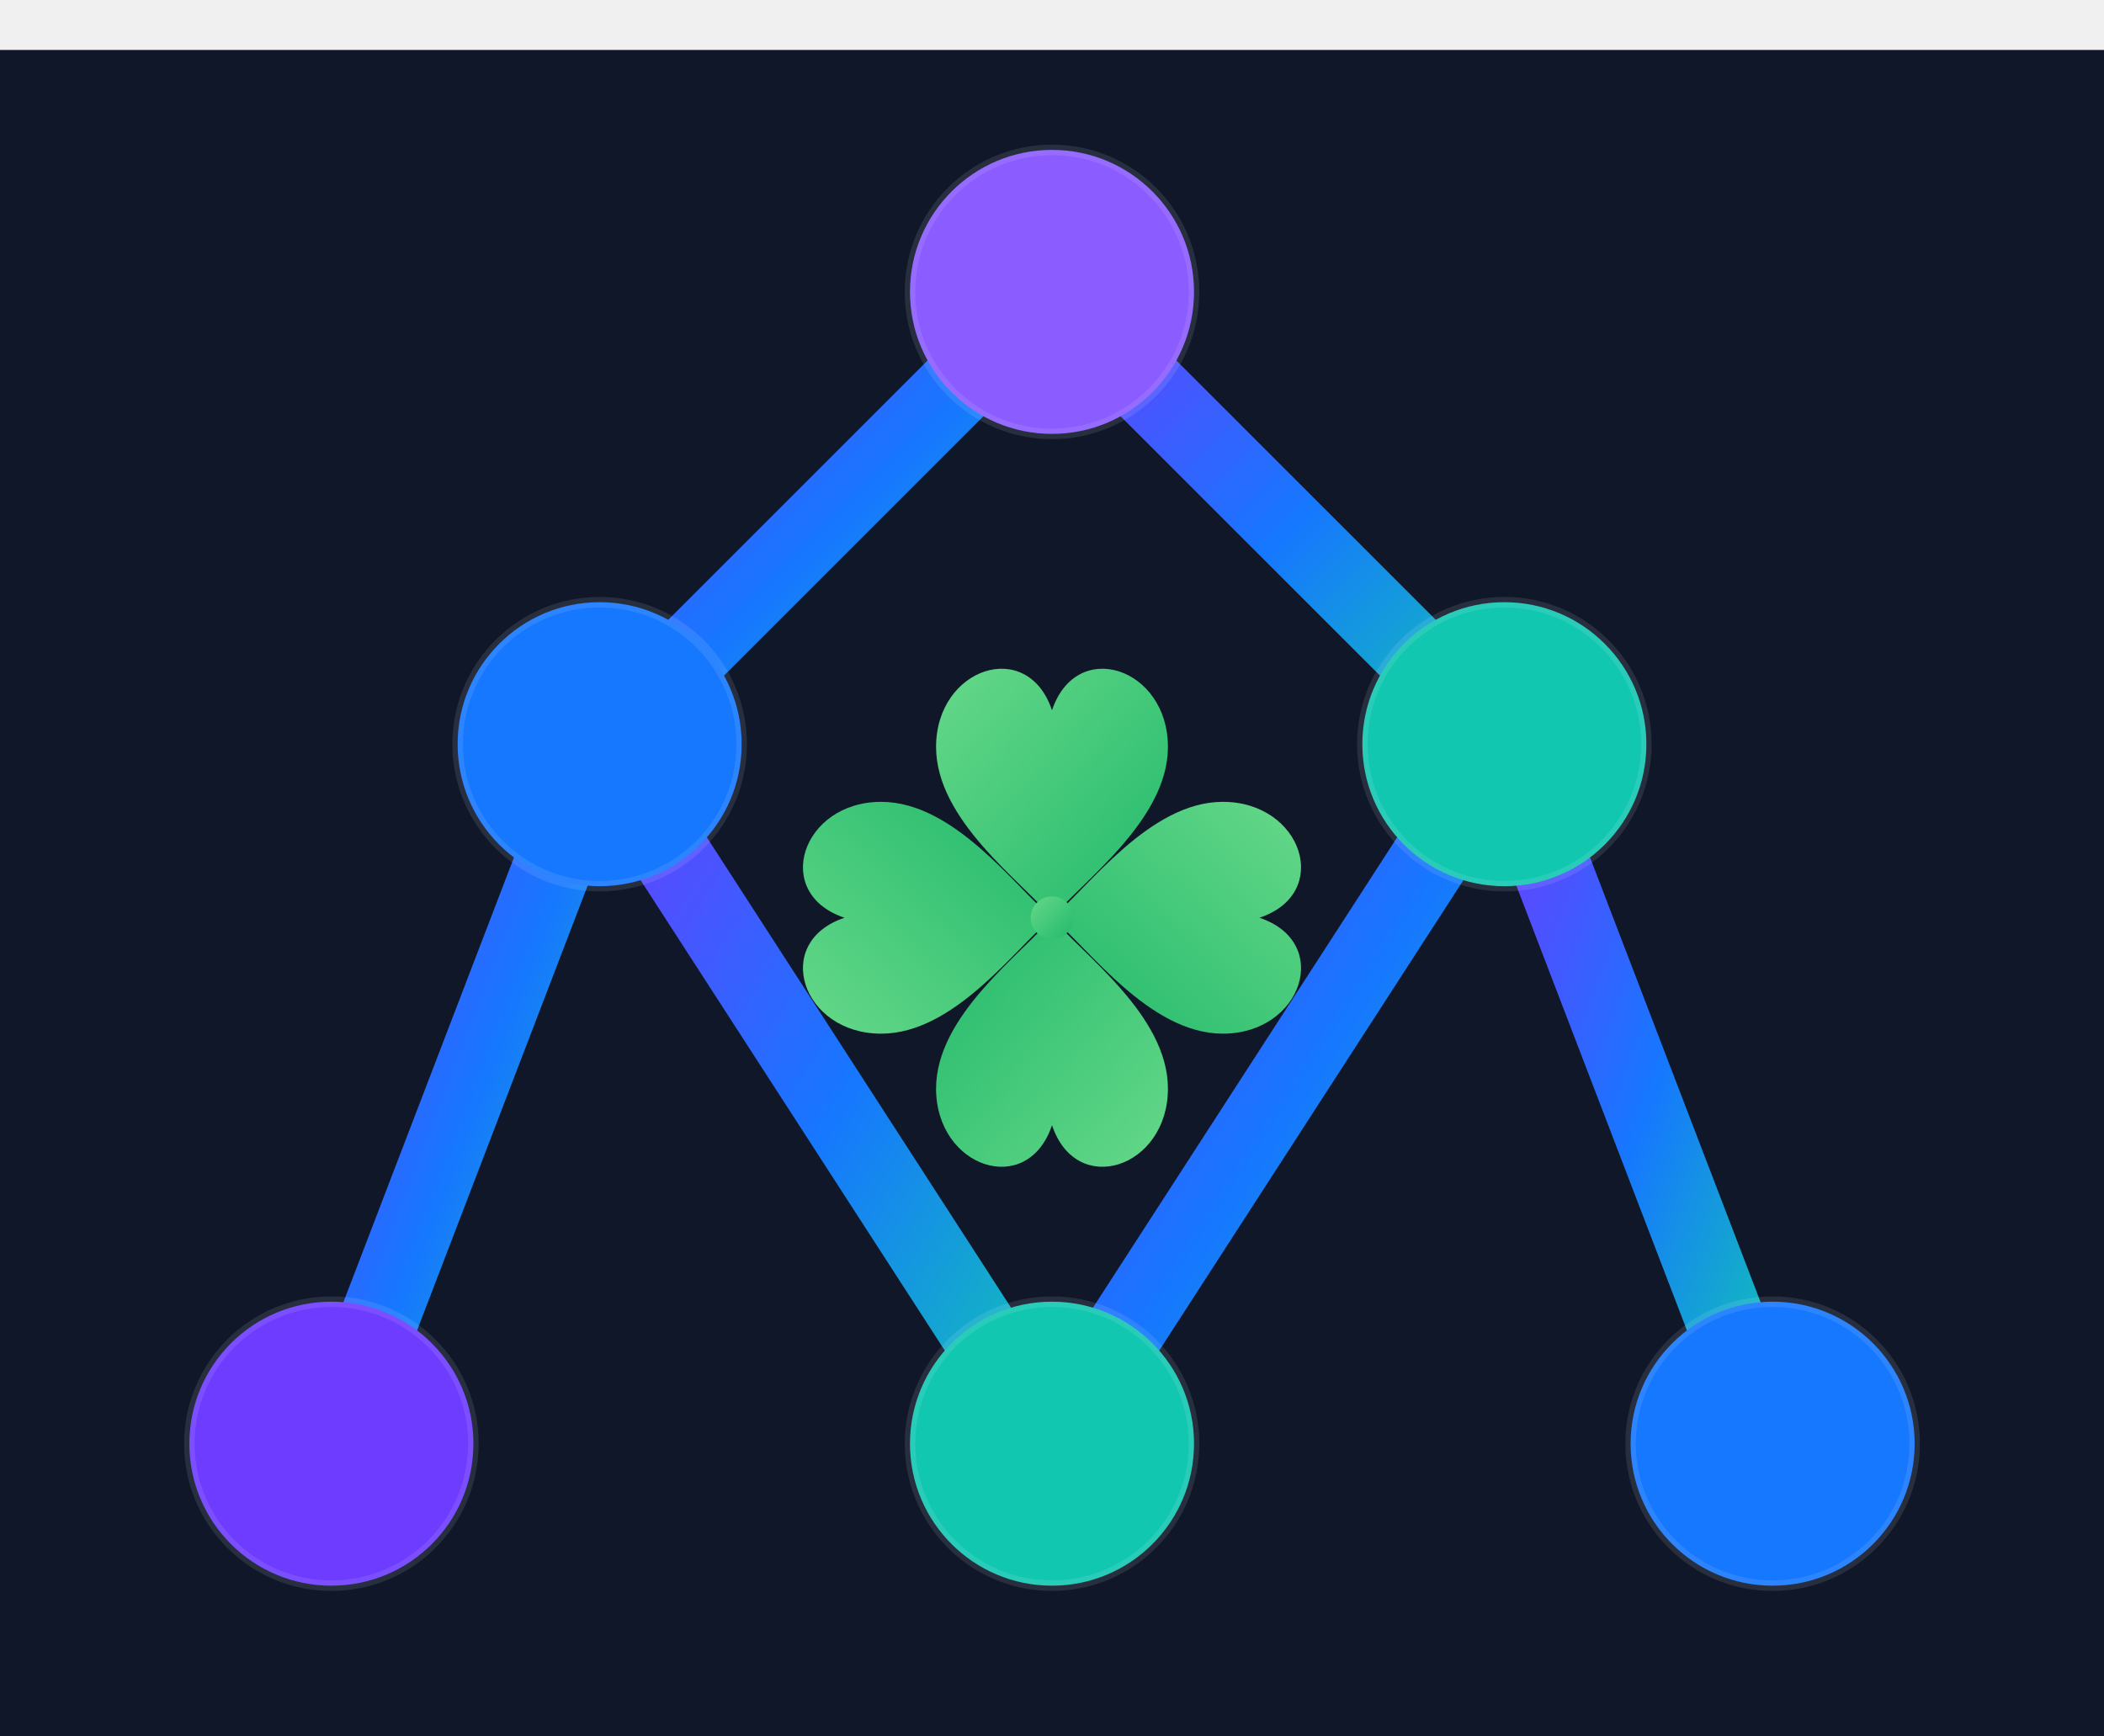
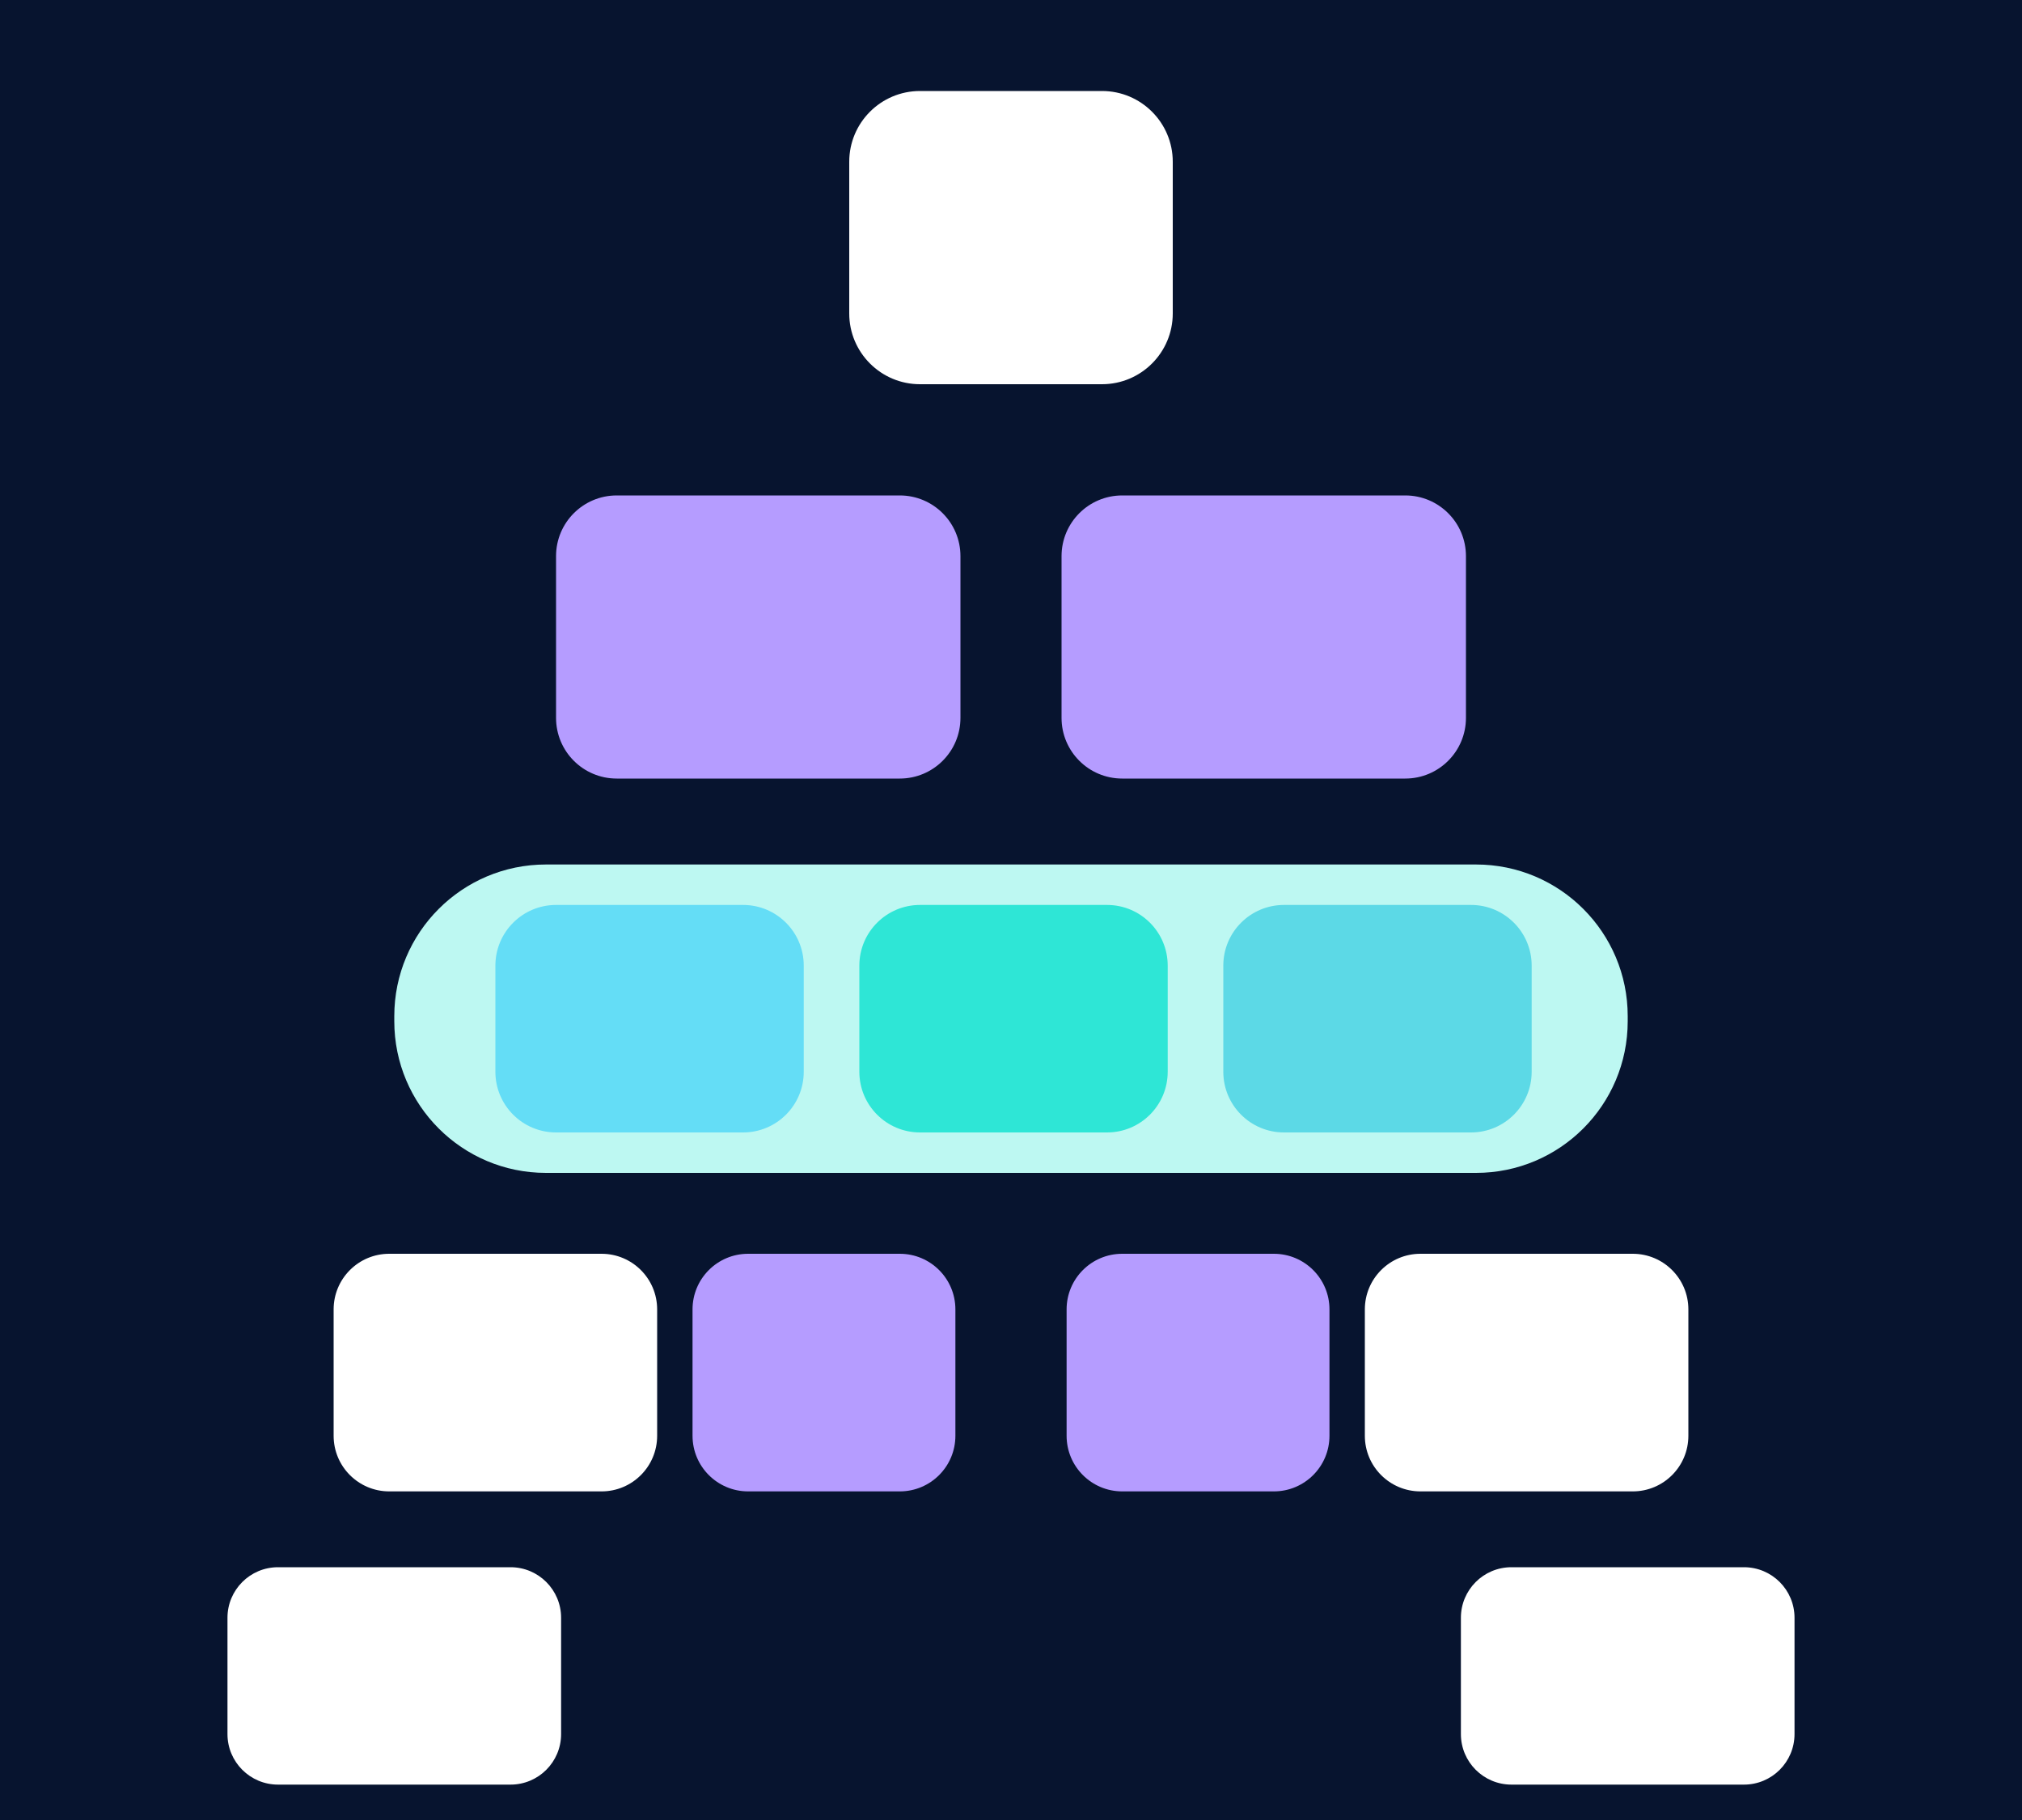
- <svg xmlns="http://www.w3.org/2000/svg" width="400" height="330" viewBox="0 -9.5 400 330">
+ <svg xmlns="http://www.w3.org/2000/svg" width="400" height="360" viewBox="0 0 400 360">
  <defs>
-     <linearGradient id="atlasGrad" x1="0" y1="0" x2="1" y2="1">
-       <stop offset="0%" stop-color="#6D3CFF" />
-       <stop offset="52%" stop-color="#1677FF" />
-       <stop offset="100%" stop-color="#12C7B0" />
+     <linearGradient id="atlasGrad" x1="0" y1="0" x2="1" y2="0">
+       <stop offset="0%" stop-color="#6C3DFF" />
+       <stop offset="100%" stop-color="#7A3DFF" />
    </linearGradient>
-     <linearGradient id="atlasGrad2" x1="0" y1="0" x2="1" y2="0">
-       <stop offset="0%" stop-color="#8B5CFF" />
-       <stop offset="100%" stop-color="#6D3CFF" />
+     <linearGradient id="intervalGrad" x1="0" y1="0" x2="1" y2="0">
+       <stop offset="0%" stop-color="#25B6F2" />
+       <stop offset="55%" stop-color="#00D6C6" />
+       <stop offset="100%" stop-color="#18C8D8" />
    </linearGradient>
-     <linearGradient id="cloverGrad" x1="0" y1="0" x2="1" y2="1">
-       <stop offset="0%" stop-color="#66D889" />
-       <stop offset="100%" stop-color="#22B96B" />
-     </linearGradient>
-     <filter id="softShadow" x="-30%" y="-30%" width="160%" height="160%">
-       <feDropShadow dx="0" dy="8" stdDeviation="10" flood-color="#101729" flood-opacity="0.14" />
-     </filter>
  </defs>
-   <rect width="100%" height="100%" fill="#101729" />
-   <g>
-     <line x1="200" y1="46" x2="114" y2="132" stroke="url(#atlasGrad)" stroke-width="15" stroke-linecap="round" />
-     <line x1="200" y1="46" x2="286" y2="132" stroke="url(#atlasGrad)" stroke-width="15" stroke-linecap="round" />
-     <line x1="114" y1="132" x2="286" y2="132" stroke="url(#atlasGrad)" stroke-width="15" stroke-linecap="round" />
-     <line x1="114" y1="132" x2="63" y2="265" stroke="url(#atlasGrad)" stroke-width="15" stroke-linecap="round" />
-     <line x1="114" y1="132" x2="200" y2="265" stroke="url(#atlasGrad)" stroke-width="15" stroke-linecap="round" />
-     <line x1="286" y1="132" x2="200" y2="265" stroke="url(#atlasGrad)" stroke-width="15" stroke-linecap="round" />
-     <line x1="286" y1="132" x2="337" y2="265" stroke="url(#atlasGrad)" stroke-width="15" stroke-linecap="round" />
-     <circle cx="200" cy="46" r="27" fill="#8B5CFF" stroke="#FFFFFF" stroke-opacity="0.10" stroke-width="2" />
-     <circle cx="114" cy="132" r="27" fill="#1677FF" stroke="#FFFFFF" stroke-opacity="0.10" stroke-width="2" />
-     <circle cx="286" cy="132" r="27" fill="#12C7B0" stroke="#FFFFFF" stroke-opacity="0.10" stroke-width="2" />
-     <circle cx="63" cy="265" r="27" fill="#6D3CFF" stroke="#FFFFFF" stroke-opacity="0.10" stroke-width="2" />
-     <circle cx="200" cy="265" r="27" fill="#12C7B0" stroke="#FFFFFF" stroke-opacity="0.10" stroke-width="2" />
-     <circle cx="337" cy="265" r="27" fill="#1677FF" stroke="#FFFFFF" stroke-opacity="0.10" stroke-width="2" />
-     <path d="M 0 0 C -10 -12 -38 -32 -38 -56 C -38 -82 -8 -92 0 -68 C 8 -92 38 -82 38 -56 C 38 -32 10 -12 0 0 Z" transform="translate(200,165) rotate(0) scale(0.58)" fill="url(#cloverGrad)" />
-     <path d="M 0 0 C -10 -12 -38 -32 -38 -56 C -38 -82 -8 -92 0 -68 C 8 -92 38 -82 38 -56 C 38 -32 10 -12 0 0 Z" transform="translate(200,165) rotate(90) scale(0.58)" fill="url(#cloverGrad)" />
-     <path d="M 0 0 C -10 -12 -38 -32 -38 -56 C -38 -82 -8 -92 0 -68 C 8 -92 38 -82 38 -56 C 38 -32 10 -12 0 0 Z" transform="translate(200,165) rotate(180) scale(0.58)" fill="url(#cloverGrad)" />
-     <path d="M 0 0 C -10 -12 -38 -32 -38 -56 C -38 -82 -8 -92 0 -68 C 8 -92 38 -82 38 -56 C 38 -32 10 -12 0 0 Z" transform="translate(200,165) rotate(270) scale(0.58)" fill="url(#cloverGrad)" />
-     <circle cx="200" cy="165" r="4.06" fill="url(#cloverGrad)" />
-   </g>
+   <rect width="100%" height="100%" fill="#07142F" />
+   <rect x="168.000" y="18.000" width="64.000" height="58.000" rx="14.000" fill="#FFFFFF" />
+   <rect x="110.000" y="98.000" width="80.000" height="56.000" rx="12.000" fill="#B59CFF" />
+   <rect x="210.000" y="98.000" width="80.000" height="56.000" rx="12.000" fill="#B59CFF" />
+   <rect x="78.000" y="171.000" width="244.000" height="61.000" rx="30.000" fill="#BDF8F2" />
+   <rect x="98.000" y="179.000" width="61.000" height="45.000" rx="12.000" fill="#64DDF6" />
+   <rect x="170.000" y="179.000" width="61.000" height="45.000" rx="12.000" fill="#2EE6D6" />
+   <rect x="242.000" y="179.000" width="61.000" height="45.000" rx="12.000" fill="#5CD9E6" />
+   <rect x="66.000" y="248.000" width="64.000" height="47.000" rx="11.000" fill="#FFFFFF" />
+   <rect x="137.000" y="248.000" width="52.000" height="47.000" rx="11.000" fill="#B59CFF" />
+   <rect x="211.000" y="248.000" width="52.000" height="47.000" rx="11.000" fill="#B59CFF" />
+   <rect x="270.000" y="248.000" width="64.000" height="47.000" rx="11.000" fill="#FFFFFF" />
+   <rect x="45.000" y="310.000" width="66.000" height="43.000" rx="10.000" fill="#FFFFFF" />
+   <rect x="289.000" y="310.000" width="66.000" height="43.000" rx="10.000" fill="#FFFFFF" />
</svg>
